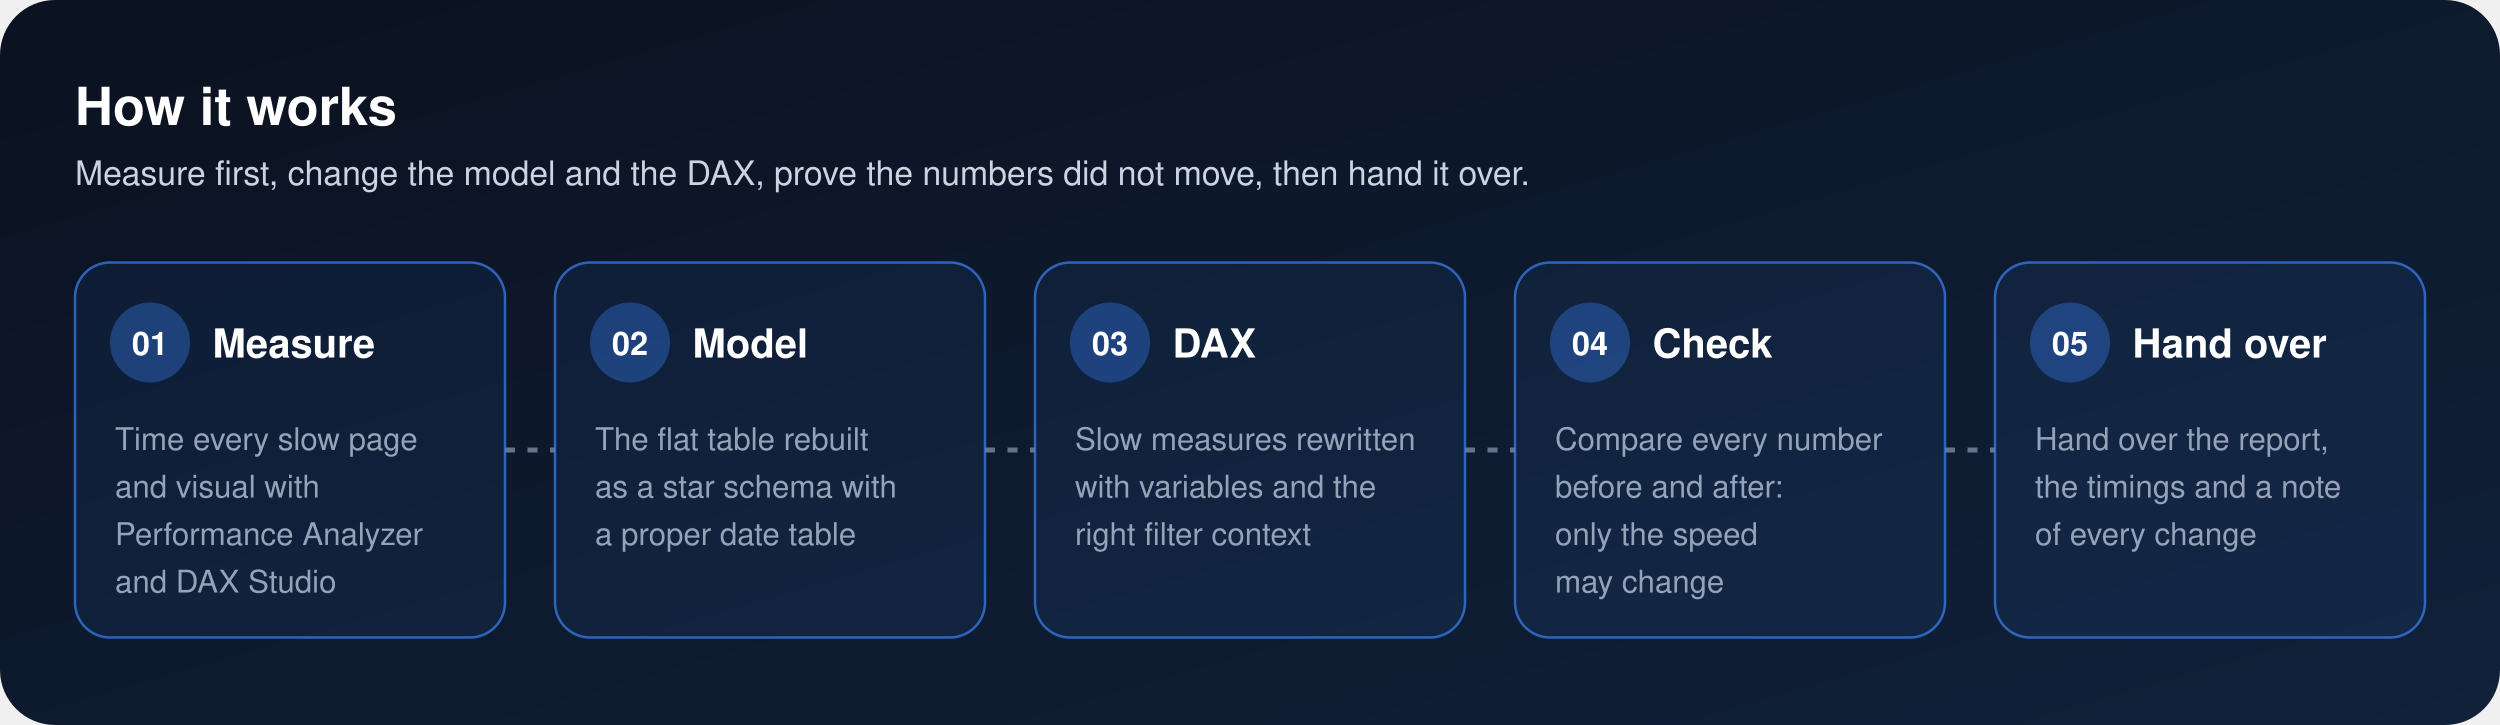
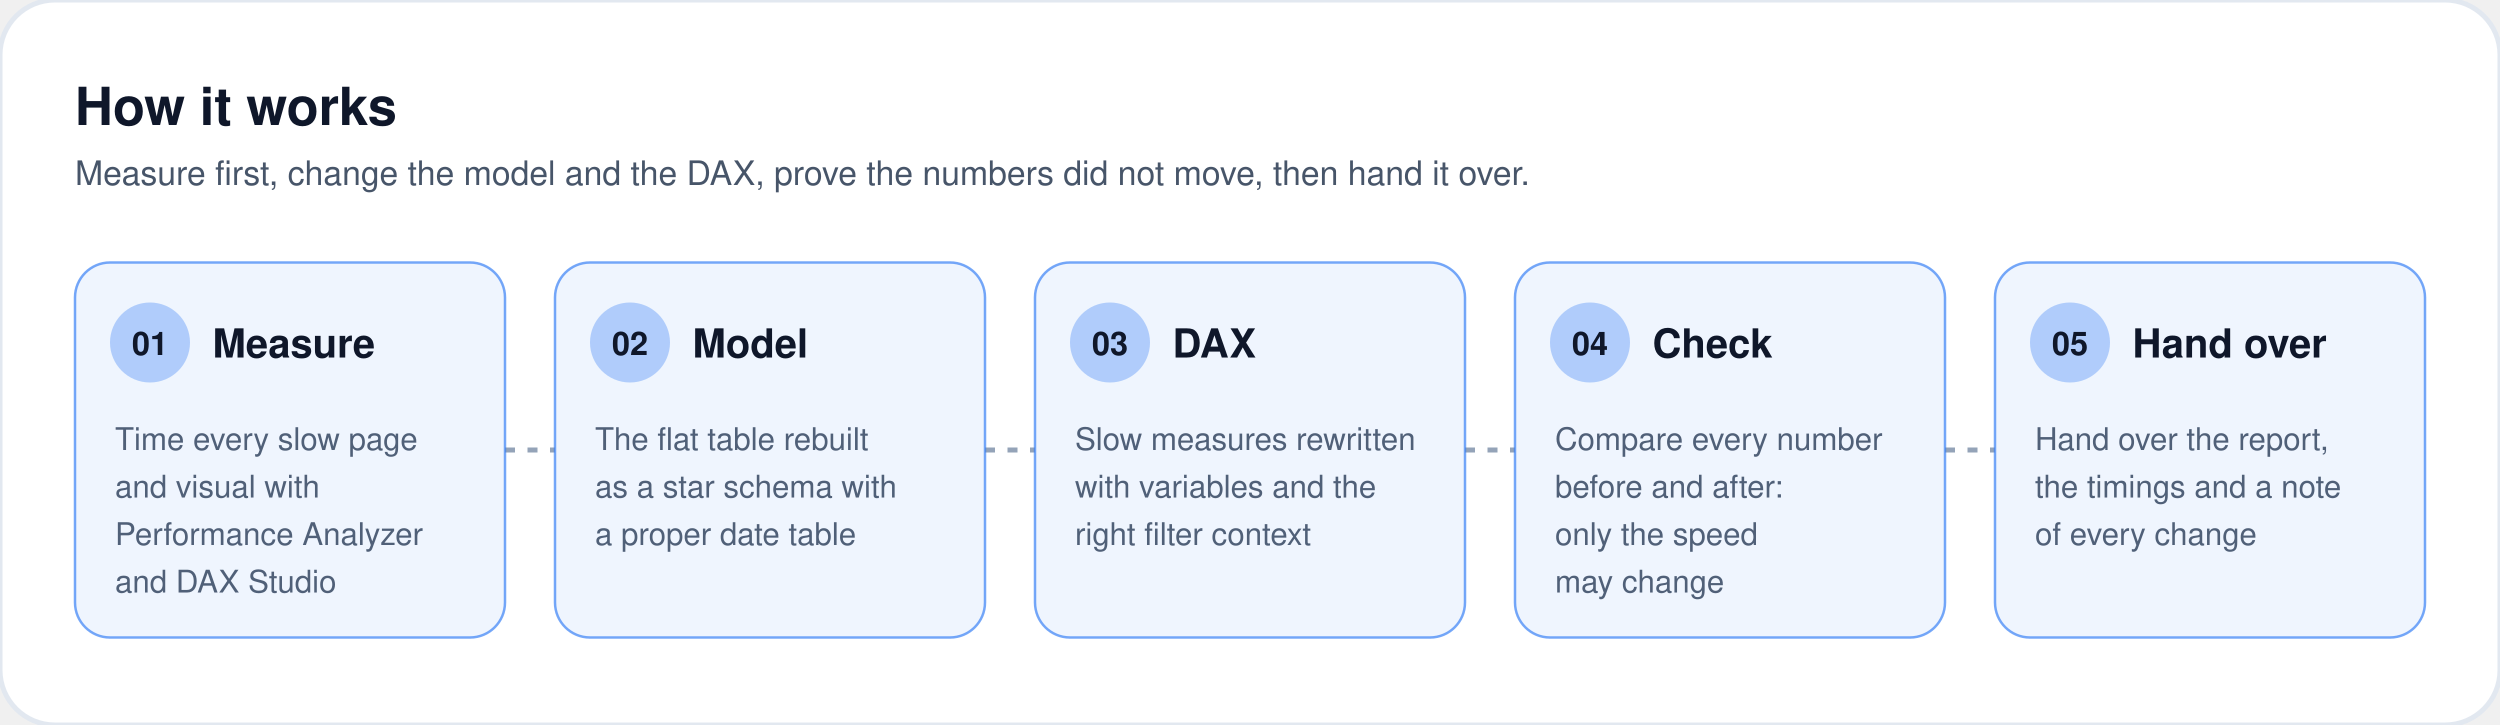
<svg xmlns="http://www.w3.org/2000/svg" viewBox="0 0 1000 290" width="1000" height="290" role="img" aria-label="How it works: 01 Measure, time every page and visual with Performance Analyzer and DAX Studio; 02 Model, the flat table rebuilt as a star schema with a proper date table; 03 DAX, slow measures rewritten with variables and the right filter context; 04 Check, compare every number before and after: only the speed may change; 05 Hand over, the report, the timings and a note of every change.">
  <defs>
    <linearGradient id="bg" x1="0" y1="0" x2="1" y2="1">
-       <stop offset="0" stop-color="#0B1220" />
-       <stop offset="1" stop-color="#10213A" />
+       <stop offset="0" stop-color="#FFFFFF" />
+       <stop offset="1" stop-color="#FFFFFF" />
    </linearGradient>
  </defs>
  <style>
    text { font-family: "Segoe UI", -apple-system, Helvetica, Arial, sans-serif; }
-     .title { font-size: 21px; font-weight: 700; fill: #FFFFFF; }
-     .sub { font-size: 13.5px; fill: #CBD5E1; }
-     .num { font-size: 13px; font-weight: 700; fill: #FFFFFF; }
-     .step { font-size: 16px; font-weight: 700; fill: #FFFFFF; }
-     .desc { font-size: 12.5px; fill: #94A3B8; }
-     .link { fill: none; stroke: #64748B; stroke-width: 2; stroke-dasharray: 4 5; }
+     .title { font-size: 21px; font-weight: 700; fill: #0F172A; }
+     .sub { font-size: 13.5px; fill: #475569; }
+     .num { font-size: 13px; font-weight: 700; fill: #0F172A; }
+     .step { font-size: 16px; font-weight: 700; fill: #0F172A; }
+     .desc { font-size: 12.5px; fill: #506078; }
+     .link { fill: none; stroke: #94A3B8; stroke-width: 2; stroke-dasharray: 4 5; }
  </style>
-   <rect width="1000" height="290" rx="22" fill="url(#bg)" />
+   <rect width="1000" height="290" rx="22" fill="url(#bg)" stroke="#E2E8F0" stroke-width="2" />
  <text x="30" y="50" class="title">How it works</text>
  <text x="30" y="74" class="sub">Measure first, change the model and the DAX, prove the numbers did not move, then hand it over.</text>
  <path class="link" d="M202 180h20M394 180h20M586 180h20M778 180h20" />
  <g>
    <rect x="30" y="105" width="172" height="150" rx="14" fill="#3B82F6" fill-opacity="0.08" stroke="#3B82F6" stroke-opacity="0.7" />
    <circle cx="60" cy="137" r="16" fill="#3B82F6" fill-opacity="0.35" />
    <text x="60" y="142" class="num" text-anchor="middle">01</text>
    <text x="85" y="143" class="step">Measure</text>
    <text x="46" y="180" class="desc">Time every slow page</text>
    <text x="46" y="199" class="desc">and visual with</text>
    <text x="46" y="218" class="desc">Performance Analyzer</text>
    <text x="46" y="237" class="desc">and DAX Studio</text>
  </g>
  <g>
    <rect x="222" y="105" width="172" height="150" rx="14" fill="#3B82F6" fill-opacity="0.08" stroke="#3B82F6" stroke-opacity="0.7" />
    <circle cx="252" cy="137" r="16" fill="#3B82F6" fill-opacity="0.35" />
    <text x="252" y="142" class="num" text-anchor="middle">02</text>
    <text x="277" y="143" class="step">Model</text>
    <text x="238" y="180" class="desc">The flat table rebuilt</text>
    <text x="238" y="199" class="desc">as a star schema with</text>
    <text x="238" y="218" class="desc">a proper date table</text>
  </g>
  <g>
    <rect x="414" y="105" width="172" height="150" rx="14" fill="#3B82F6" fill-opacity="0.08" stroke="#3B82F6" stroke-opacity="0.7" />
    <circle cx="444" cy="137" r="16" fill="#3B82F6" fill-opacity="0.35" />
    <text x="444" y="142" class="num" text-anchor="middle">03</text>
    <text x="469" y="143" class="step">DAX</text>
    <text x="430" y="180" class="desc">Slow measures rewritten</text>
    <text x="430" y="199" class="desc">with variables and the</text>
    <text x="430" y="218" class="desc">right filter context</text>
  </g>
  <g>
    <rect x="606" y="105" width="172" height="150" rx="14" fill="#3B82F6" fill-opacity="0.08" stroke="#3B82F6" stroke-opacity="0.7" />
    <circle cx="636" cy="137" r="16" fill="#3B82F6" fill-opacity="0.35" />
    <text x="636" y="142" class="num" text-anchor="middle">04</text>
    <text x="661" y="143" class="step">Check</text>
    <text x="622" y="180" class="desc">Compare every number</text>
    <text x="622" y="199" class="desc">before and after:</text>
    <text x="622" y="218" class="desc">only the speed</text>
    <text x="622" y="237" class="desc">may change</text>
  </g>
  <g>
    <rect x="798" y="105" width="172" height="150" rx="14" fill="#3B82F6" fill-opacity="0.08" stroke="#3B82F6" stroke-opacity="0.7" />
    <circle cx="828" cy="137" r="16" fill="#3B82F6" fill-opacity="0.35" />
    <text x="828" y="142" class="num" text-anchor="middle">05</text>
    <text x="853" y="143" class="step">Hand over</text>
    <text x="814" y="180" class="desc">Hand over the report,</text>
    <text x="814" y="199" class="desc">the timings and a note</text>
    <text x="814" y="218" class="desc">of every change</text>
  </g>
</svg>
